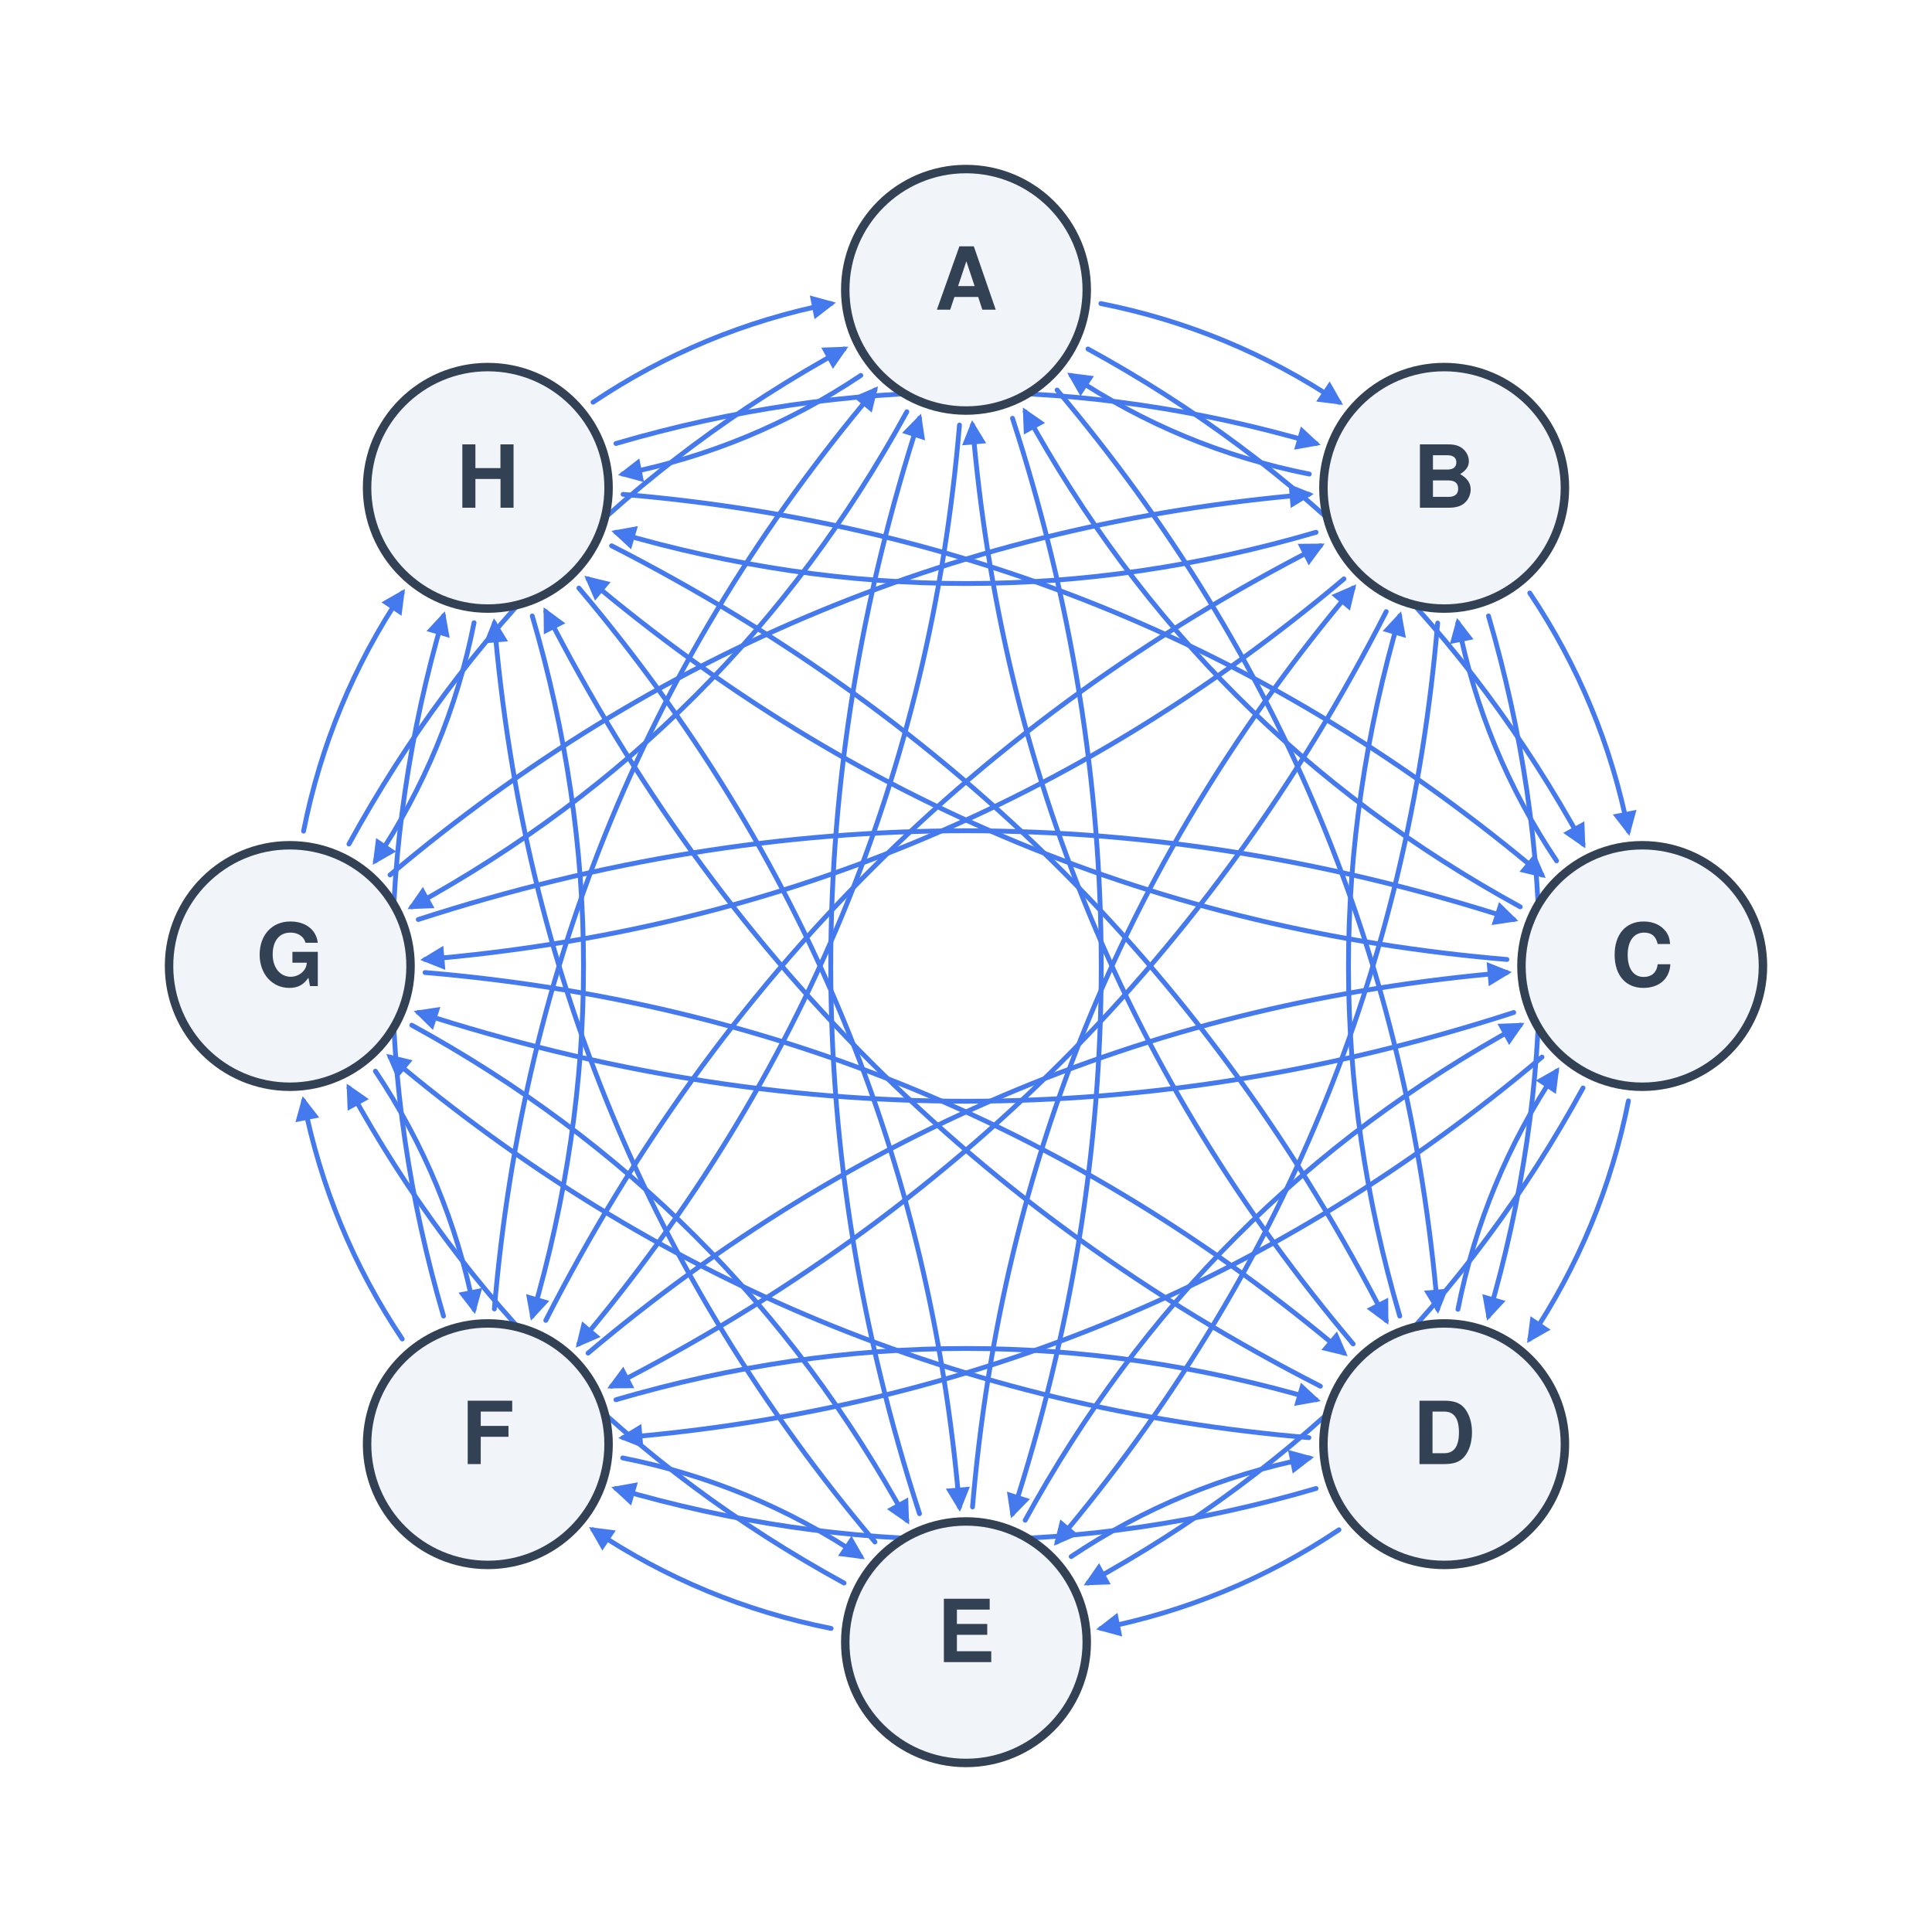
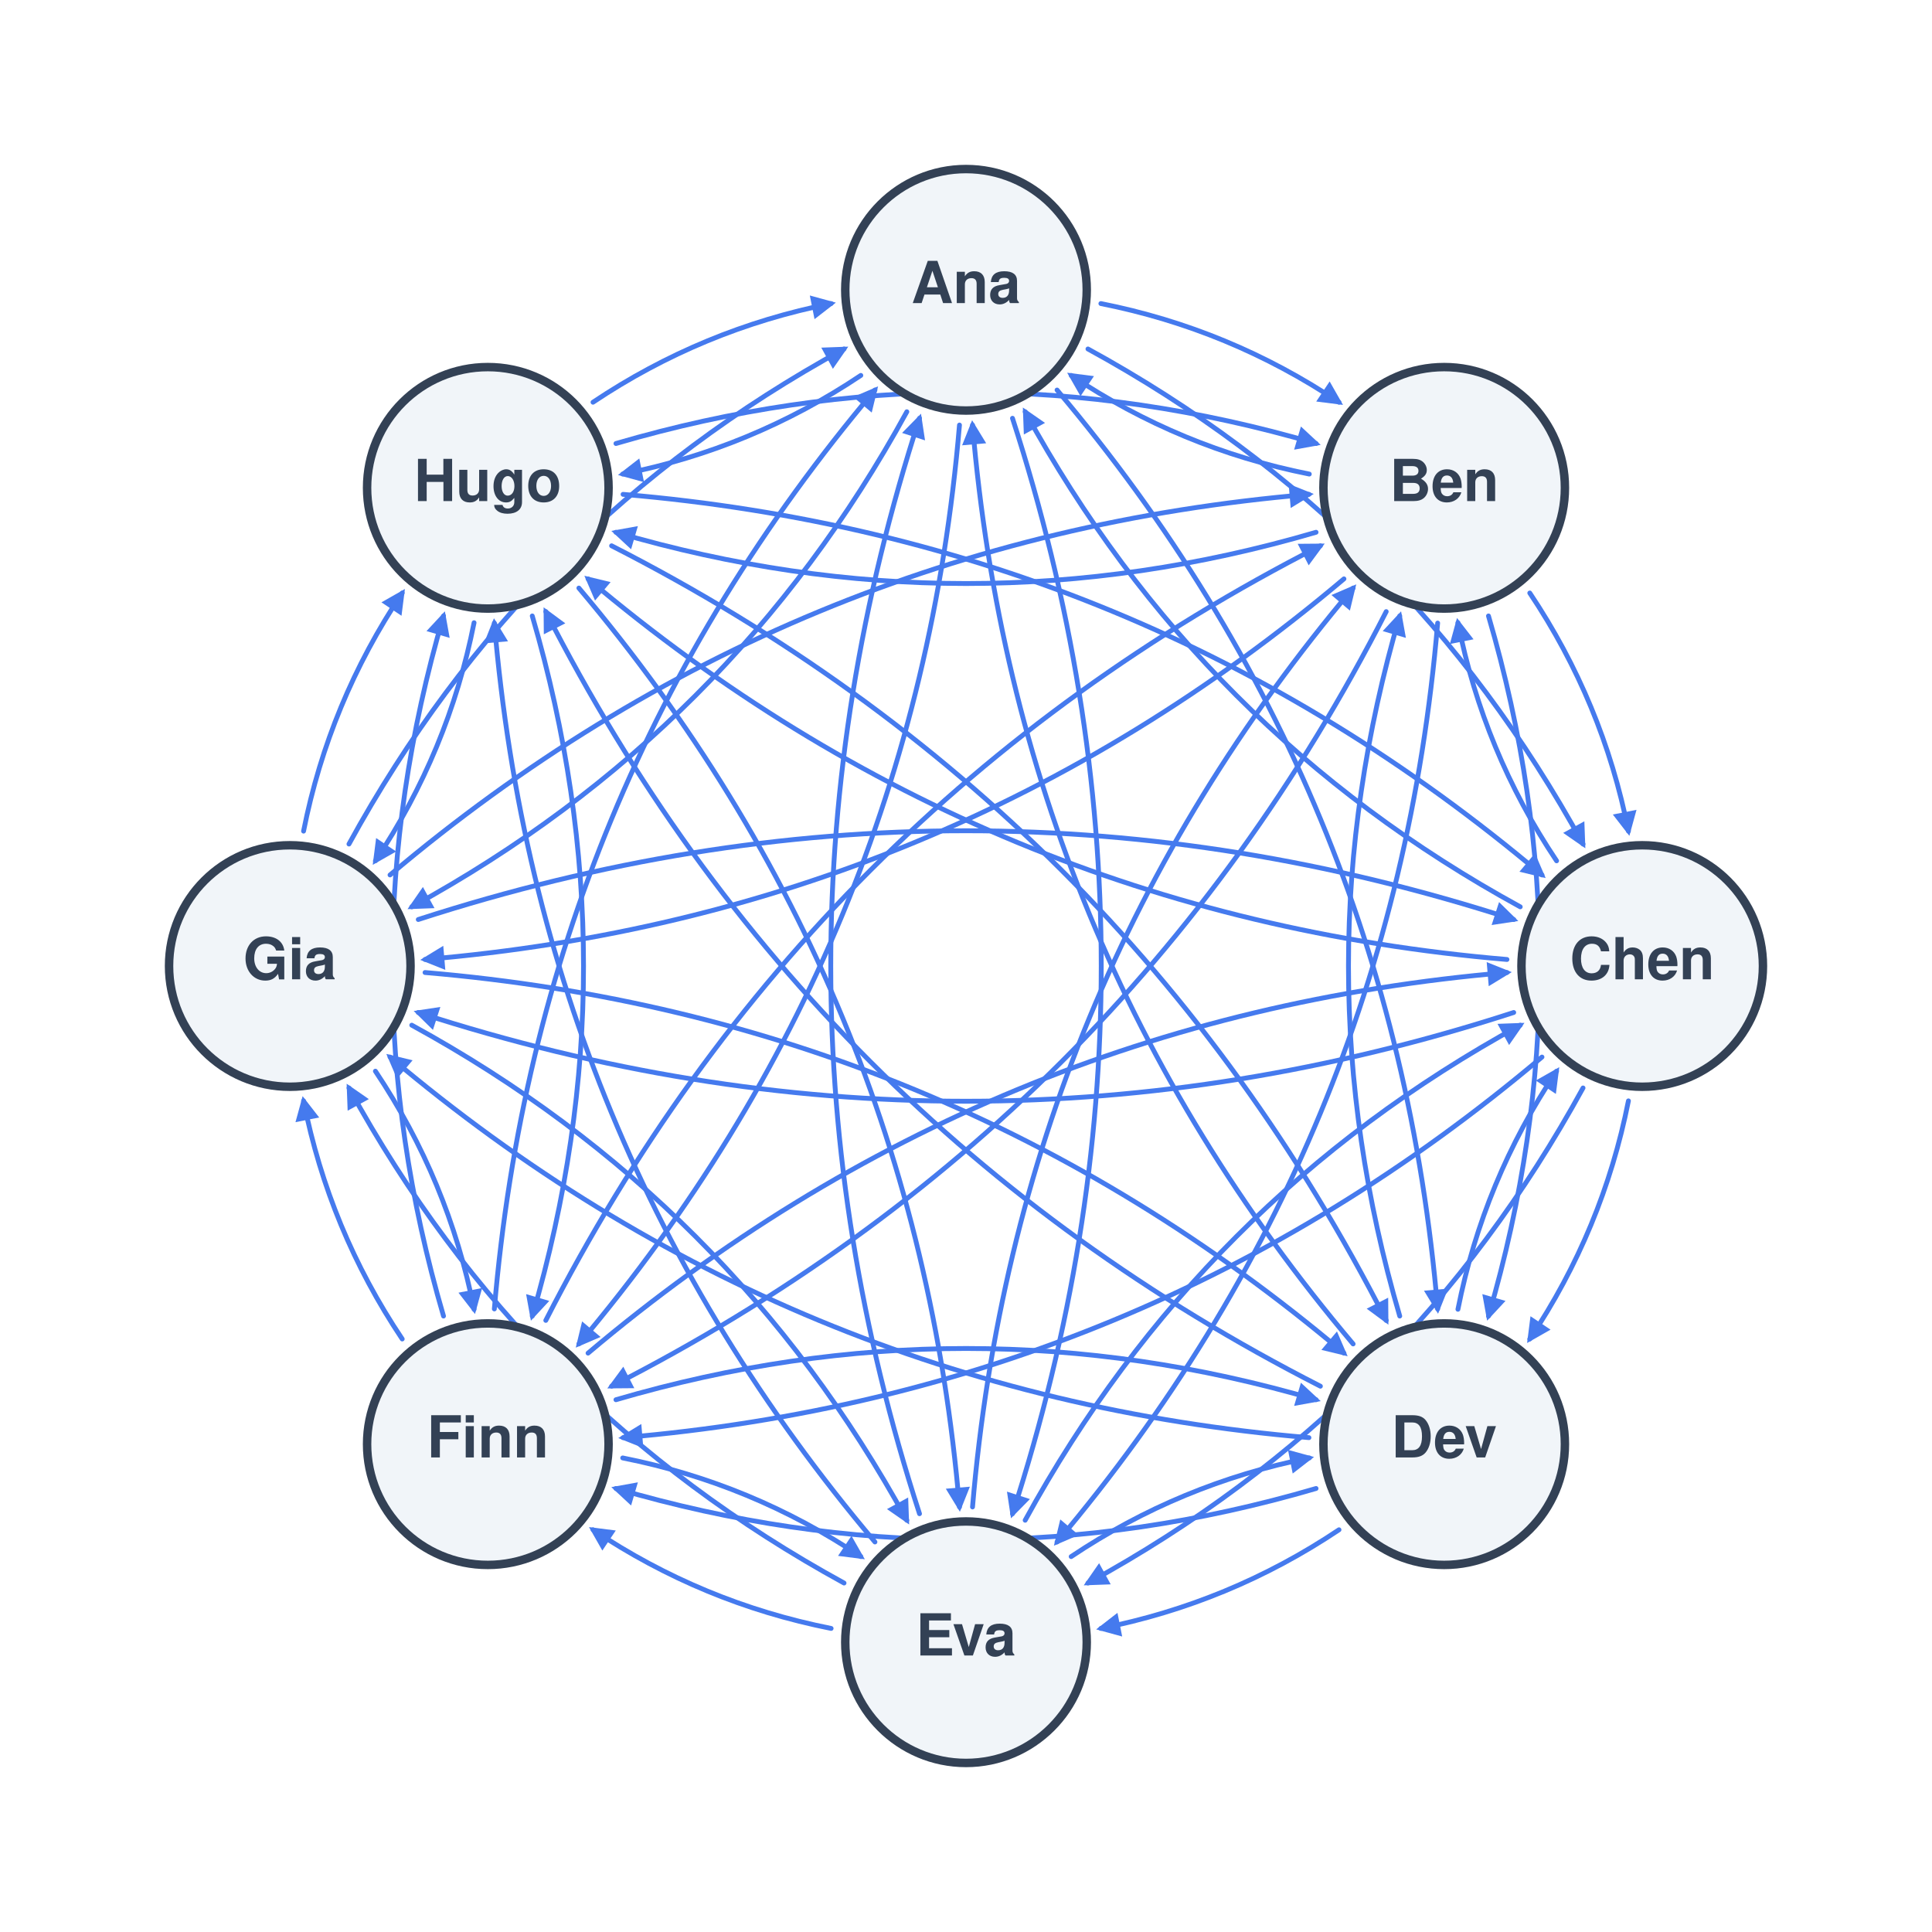
<svg xmlns="http://www.w3.org/2000/svg" viewBox="0 0 1600 1600" width="1600" height="1600" font-family="Helvetica Neue, Helvetica, Arial, sans-serif">
  <defs>
    <marker id="head" viewBox="0 0 10 10" refX="8" refY="5" markerWidth="5" markerHeight="5" orient="auto-start-reverse">
      <path d="M0,0 L10,5 L0,10 z" fill="#2563EB" />
    </marker>
  </defs>
  <g fill="none" stroke="#2563EB" stroke-width="4" stroke-linecap="round" opacity="0.85">
    <path d="M911.7,251.4 Q1018.5,272.6 1108.9,333.1" marker-end="url(#head)" />
    <path d="M901.0,289.0 Q1166.0,434.0 1311.0,699.0" marker-end="url(#head)" />
    <path d="M875.4,323.0 Q1154.2,653.3 1190.6,1084.0" marker-end="url(#head)" />
    <path d="M838.5,346.4 Q985.5,800.0 838.5,1253.6" marker-end="url(#head)" />
    <path d="M794.6,352.0 Q758.2,782.7 479.4,1113.0" marker-end="url(#head)" />
    <path d="M751.0,341.0 Q606.0,606.0 341.0,751.0" marker-end="url(#head)" />
    <path d="M712.9,310.9 Q622.5,371.4 515.7,392.6" marker-end="url(#head)" />
    <path d="M1084.3,392.6 Q977.5,371.4 887.1,310.9" marker-end="url(#head)" />
    <path d="M1266.9,491.1 Q1327.4,581.5 1348.6,688.3" marker-end="url(#head)" />
    <path d="M1232.7,510.1 Q1317.6,800.0 1232.7,1089.9" marker-end="url(#head)" />
    <path d="M1190.6,516.0 Q1154.2,946.7 875.4,1277.0" marker-end="url(#head)" />
    <path d="M1148.0,506.5 Q931.2,931.2 506.5,1148.0" marker-end="url(#head)" />
    <path d="M1113.0,479.4 Q782.7,758.2 352.0,794.6" marker-end="url(#head)" />
    <path d="M1089.9,440.8 Q800.0,525.7 510.1,440.8" marker-end="url(#head)" />
    <path d="M1259.0,751.0 Q994.0,606.0 849.0,341.0" marker-end="url(#head)" />
    <path d="M1289.1,712.9 Q1228.6,622.5 1207.4,515.7" marker-end="url(#head)" />
    <path d="M1348.6,911.7 Q1327.4,1018.5 1266.9,1108.9" marker-end="url(#head)" />
    <path d="M1311.0,901.0 Q1166.0,1166.0 901.0,1311.0" marker-end="url(#head)" />
    <path d="M1277.0,875.4 Q946.7,1154.2 516.0,1190.6" marker-end="url(#head)" />
    <path d="M1253.6,838.5 Q800.0,985.5 346.4,838.5" marker-end="url(#head)" />
    <path d="M1248.0,794.6 Q817.3,758.2 487.0,479.4" marker-end="url(#head)" />
    <path d="M1120.6,1113.0 Q841.8,782.7 805.4,352.0" marker-end="url(#head)" />
    <path d="M1159.2,1089.9 Q1074.3,800.0 1159.2,510.1" marker-end="url(#head)" />
    <path d="M1207.4,1084.3 Q1228.6,977.5 1289.1,887.1" marker-end="url(#head)" />
    <path d="M1108.9,1266.9 Q1018.5,1327.4 911.7,1348.6" marker-end="url(#head)" />
    <path d="M1089.9,1232.7 Q800.0,1317.6 510.1,1232.7" marker-end="url(#head)" />
    <path d="M1084.0,1190.6 Q653.3,1154.2 323.0,875.4" marker-end="url(#head)" />
    <path d="M1093.5,1148.0 Q668.8,931.2 452.0,506.5" marker-end="url(#head)" />
    <path d="M761.5,1253.6 Q614.5,800.0 761.5,346.4" marker-end="url(#head)" />
    <path d="M805.4,1248.0 Q841.8,817.3 1120.6,487.0" marker-end="url(#head)" />
    <path d="M849.0,1259.0 Q994.0,994.0 1259.0,849.0" marker-end="url(#head)" />
    <path d="M887.1,1289.1 Q977.5,1228.6 1084.3,1207.4" marker-end="url(#head)" />
    <path d="M688.3,1348.6 Q581.5,1327.4 491.1,1266.9" marker-end="url(#head)" />
    <path d="M699.0,1311.0 Q434.0,1166.0 289.0,901.0" marker-end="url(#head)" />
    <path d="M724.6,1277.0 Q445.8,946.7 409.4,516.0" marker-end="url(#head)" />
    <path d="M409.4,1084.0 Q445.8,653.3 724.6,323.0" marker-end="url(#head)" />
    <path d="M452.0,1093.5 Q668.8,668.8 1093.5,452.0" marker-end="url(#head)" />
    <path d="M487.0,1120.6 Q817.3,841.8 1248.0,805.4" marker-end="url(#head)" />
    <path d="M510.1,1159.2 Q800.0,1074.3 1089.9,1159.2" marker-end="url(#head)" />
    <path d="M515.7,1207.4 Q622.5,1228.6 712.9,1289.1" marker-end="url(#head)" />
    <path d="M333.1,1108.9 Q272.6,1018.5 251.4,911.7" marker-end="url(#head)" />
    <path d="M367.3,1089.9 Q282.4,800.0 367.3,510.1" marker-end="url(#head)" />
    <path d="M289.0,699.0 Q434.0,434.0 699.0,289.0" marker-end="url(#head)" />
    <path d="M323.0,724.6 Q653.3,445.8 1084.0,409.4" marker-end="url(#head)" />
    <path d="M346.4,761.5 Q800.0,614.5 1253.6,761.5" marker-end="url(#head)" />
    <path d="M352.0,805.4 Q782.7,841.8 1113.0,1120.6" marker-end="url(#head)" />
    <path d="M341.0,849.0 Q606.0,994.0 751.0,1259.0" marker-end="url(#head)" />
    <path d="M310.9,887.1 Q371.4,977.5 392.6,1084.3" marker-end="url(#head)" />
    <path d="M251.4,688.3 Q272.6,581.5 333.1,491.1" marker-end="url(#head)" />
    <path d="M491.1,333.1 Q581.5,272.6 688.3,251.4" marker-end="url(#head)" />
    <path d="M510.1,367.3 Q800.0,282.4 1089.9,367.3" marker-end="url(#head)" />
    <path d="M516.0,409.4 Q946.7,445.8 1277.0,724.6" marker-end="url(#head)" />
    <path d="M506.5,452.0 Q931.2,668.8 1148.0,1093.5" marker-end="url(#head)" />
    <path d="M479.4,487.0 Q758.2,817.3 794.6,1248.0" marker-end="url(#head)" />
    <path d="M440.8,510.1 Q525.7,800.0 440.8,1089.9" marker-end="url(#head)" />
    <path d="M392.6,515.7 Q371.4,622.5 310.9,712.9" marker-end="url(#head)" />
  </g>
  <circle cx="800.0" cy="240.0" r="100" fill="#F1F5F9" stroke="#334155" stroke-width="7" />
-   <text x="800.0" y="240.0" text-anchor="middle" dominant-baseline="central" font-size="72" font-weight="600" fill="#334155">A</text>
+   <text x="800.0" y="240.0" text-anchor="middle" dominant-baseline="central" font-size="48" font-weight="600" fill="#334155">Ana</text>
  <circle cx="1196.0" cy="404.0" r="100" fill="#F1F5F9" stroke="#334155" stroke-width="7" />
-   <text x="1196.0" y="404.0" text-anchor="middle" dominant-baseline="central" font-size="72" font-weight="600" fill="#334155">B</text>
+   <text x="1196.0" y="404.0" text-anchor="middle" dominant-baseline="central" font-size="48" font-weight="600" fill="#334155">Ben</text>
  <circle cx="1360.0" cy="800.0" r="100" fill="#F1F5F9" stroke="#334155" stroke-width="7" />
-   <text x="1360.0" y="800.0" text-anchor="middle" dominant-baseline="central" font-size="72" font-weight="600" fill="#334155">C</text>
+   <text x="1360.0" y="800.0" text-anchor="middle" dominant-baseline="central" font-size="48" font-weight="600" fill="#334155">Chen</text>
  <circle cx="1196.0" cy="1196.0" r="100" fill="#F1F5F9" stroke="#334155" stroke-width="7" />
-   <text x="1196.0" y="1196.0" text-anchor="middle" dominant-baseline="central" font-size="72" font-weight="600" fill="#334155">D</text>
+   <text x="1196.0" y="1196.0" text-anchor="middle" dominant-baseline="central" font-size="48" font-weight="600" fill="#334155">Dev</text>
  <circle cx="800.0" cy="1360.0" r="100" fill="#F1F5F9" stroke="#334155" stroke-width="7" />
-   <text x="800.0" y="1360.0" text-anchor="middle" dominant-baseline="central" font-size="72" font-weight="600" fill="#334155">E</text>
+   <text x="800.0" y="1360.0" text-anchor="middle" dominant-baseline="central" font-size="48" font-weight="600" fill="#334155">Eva</text>
  <circle cx="404.0" cy="1196.0" r="100" fill="#F1F5F9" stroke="#334155" stroke-width="7" />
-   <text x="404.0" y="1196.0" text-anchor="middle" dominant-baseline="central" font-size="72" font-weight="600" fill="#334155">F</text>
+   <text x="404.0" y="1196.0" text-anchor="middle" dominant-baseline="central" font-size="48" font-weight="600" fill="#334155">Finn</text>
  <circle cx="240.0" cy="800.0" r="100" fill="#F1F5F9" stroke="#334155" stroke-width="7" />
-   <text x="240.0" y="800.0" text-anchor="middle" dominant-baseline="central" font-size="72" font-weight="600" fill="#334155">G</text>
+   <text x="240.0" y="800.0" text-anchor="middle" dominant-baseline="central" font-size="48" font-weight="600" fill="#334155">Gia</text>
  <circle cx="404.0" cy="404.0" r="100" fill="#F1F5F9" stroke="#334155" stroke-width="7" />
-   <text x="404.0" y="404.0" text-anchor="middle" dominant-baseline="central" font-size="72" font-weight="600" fill="#334155">H</text>
+   <text x="404.0" y="404.0" text-anchor="middle" dominant-baseline="central" font-size="48" font-weight="600" fill="#334155">Hugo</text>
</svg>
